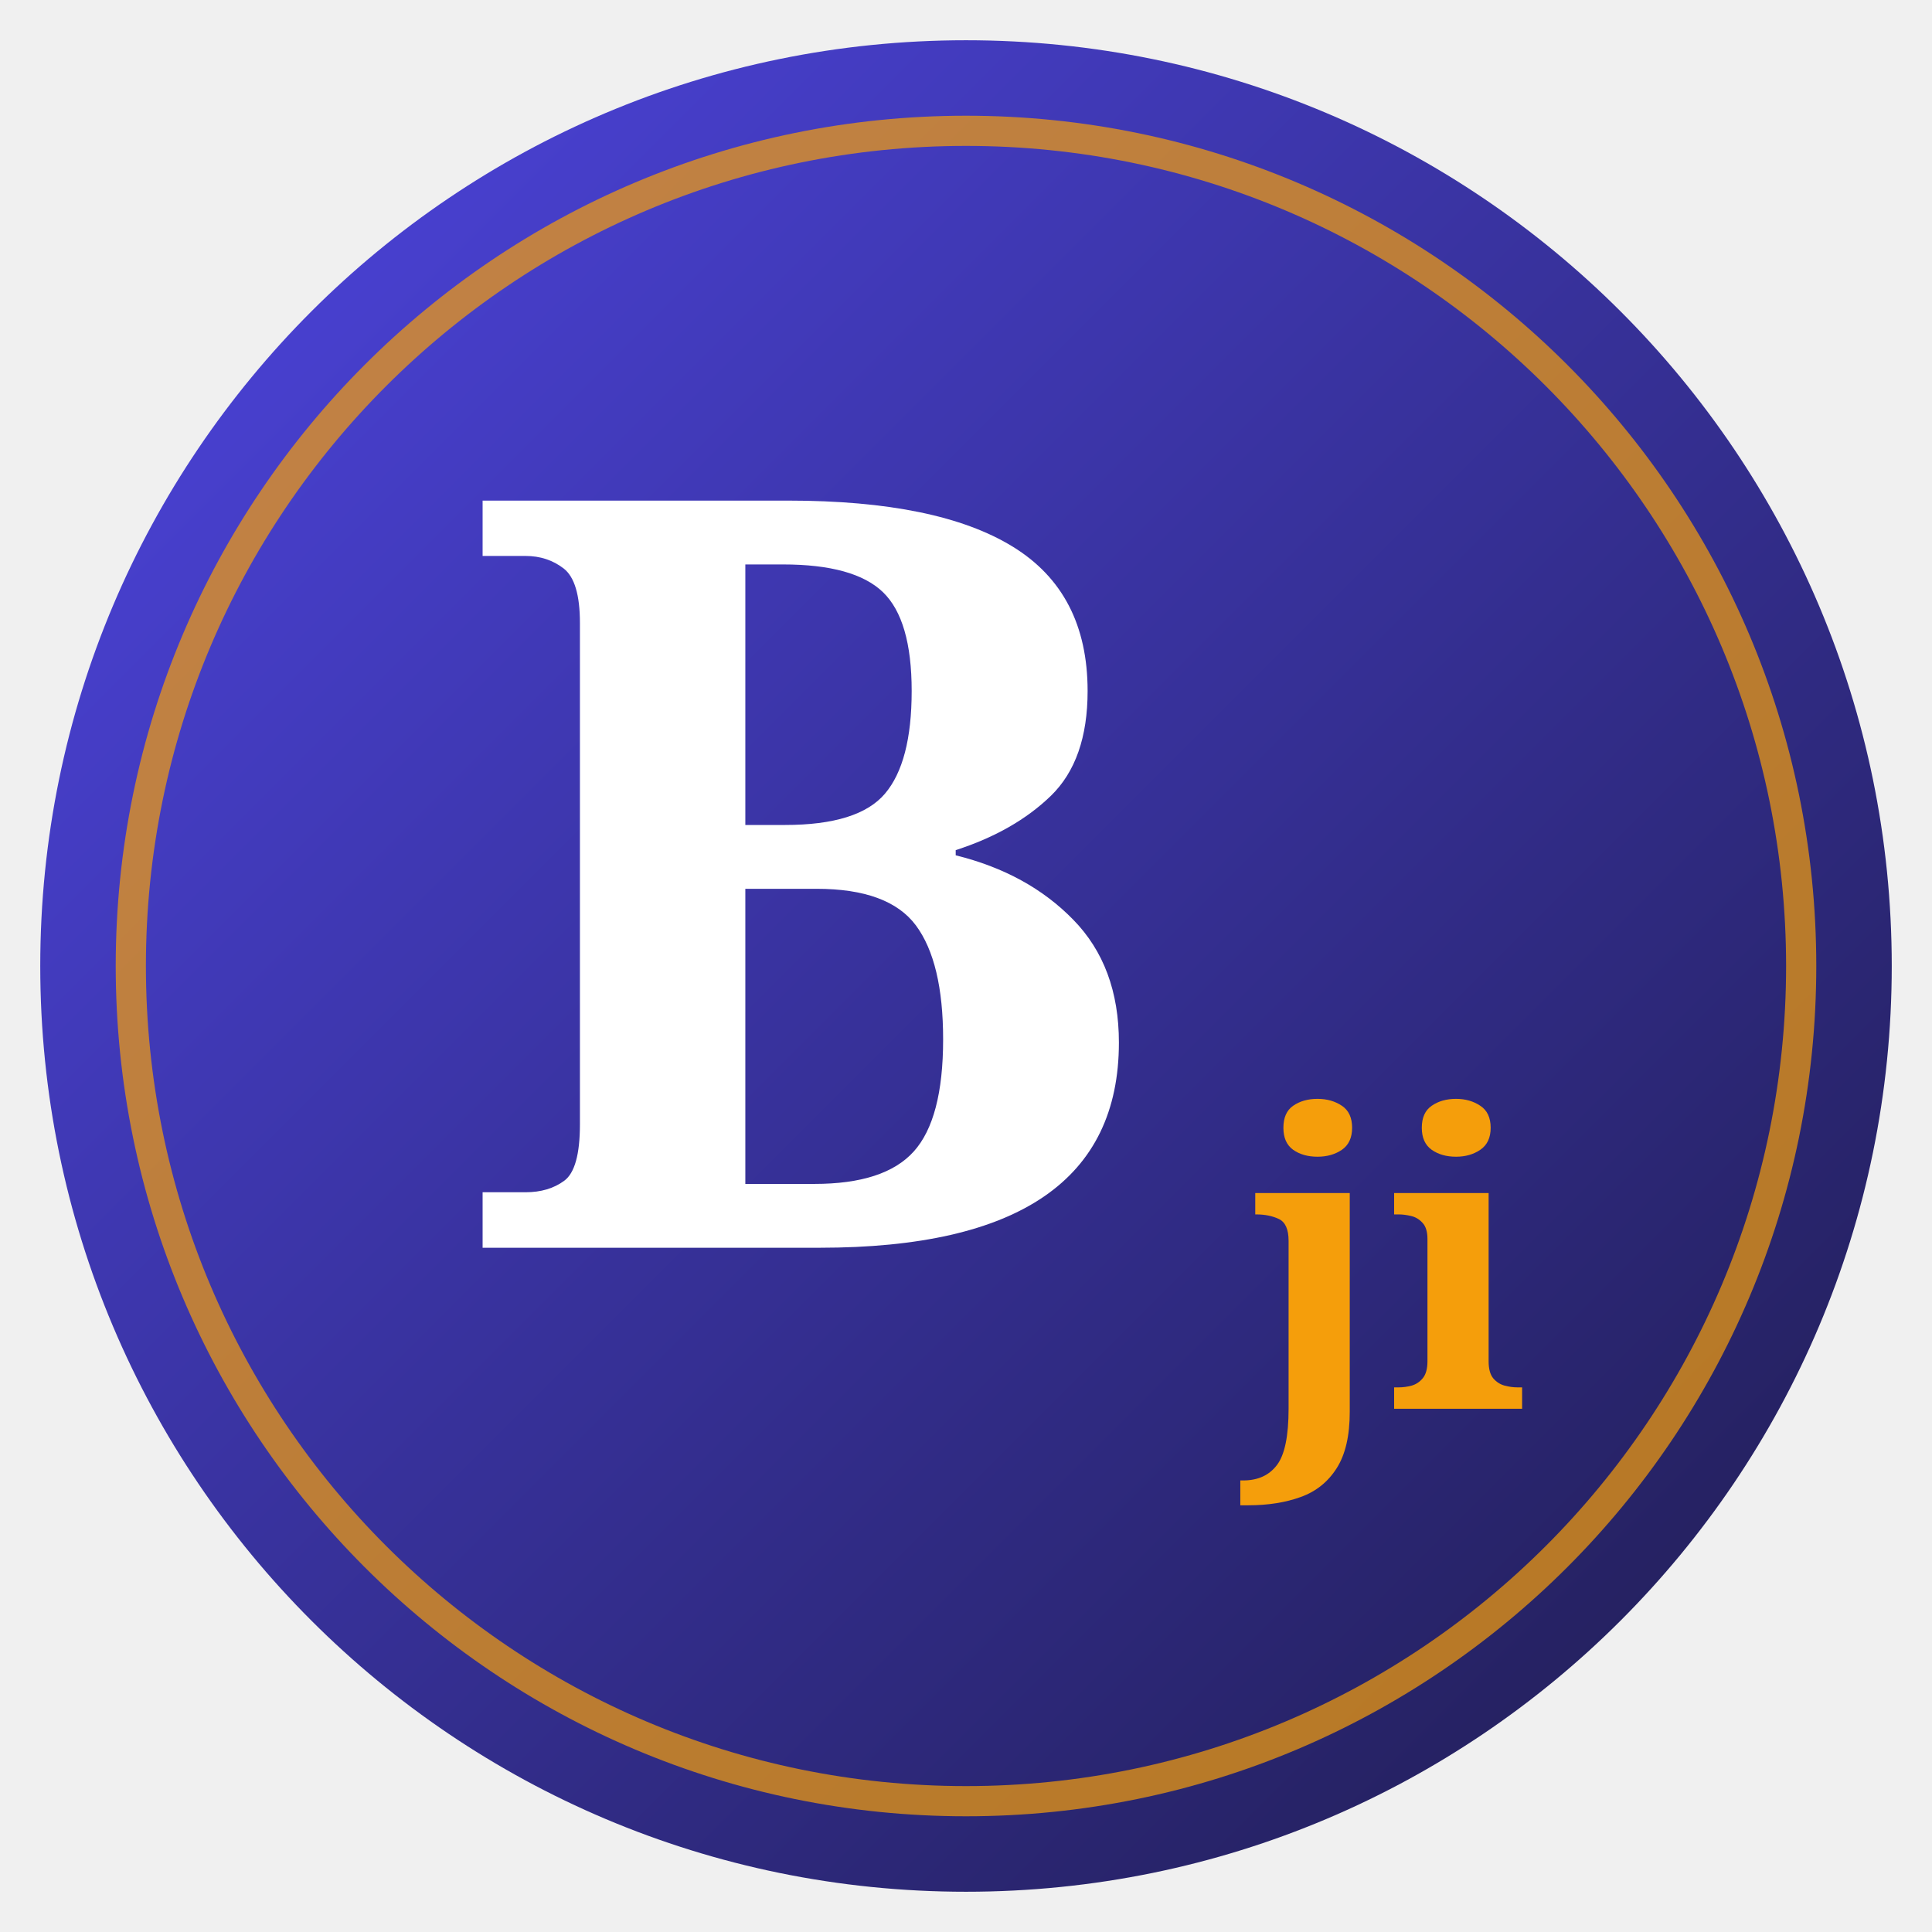
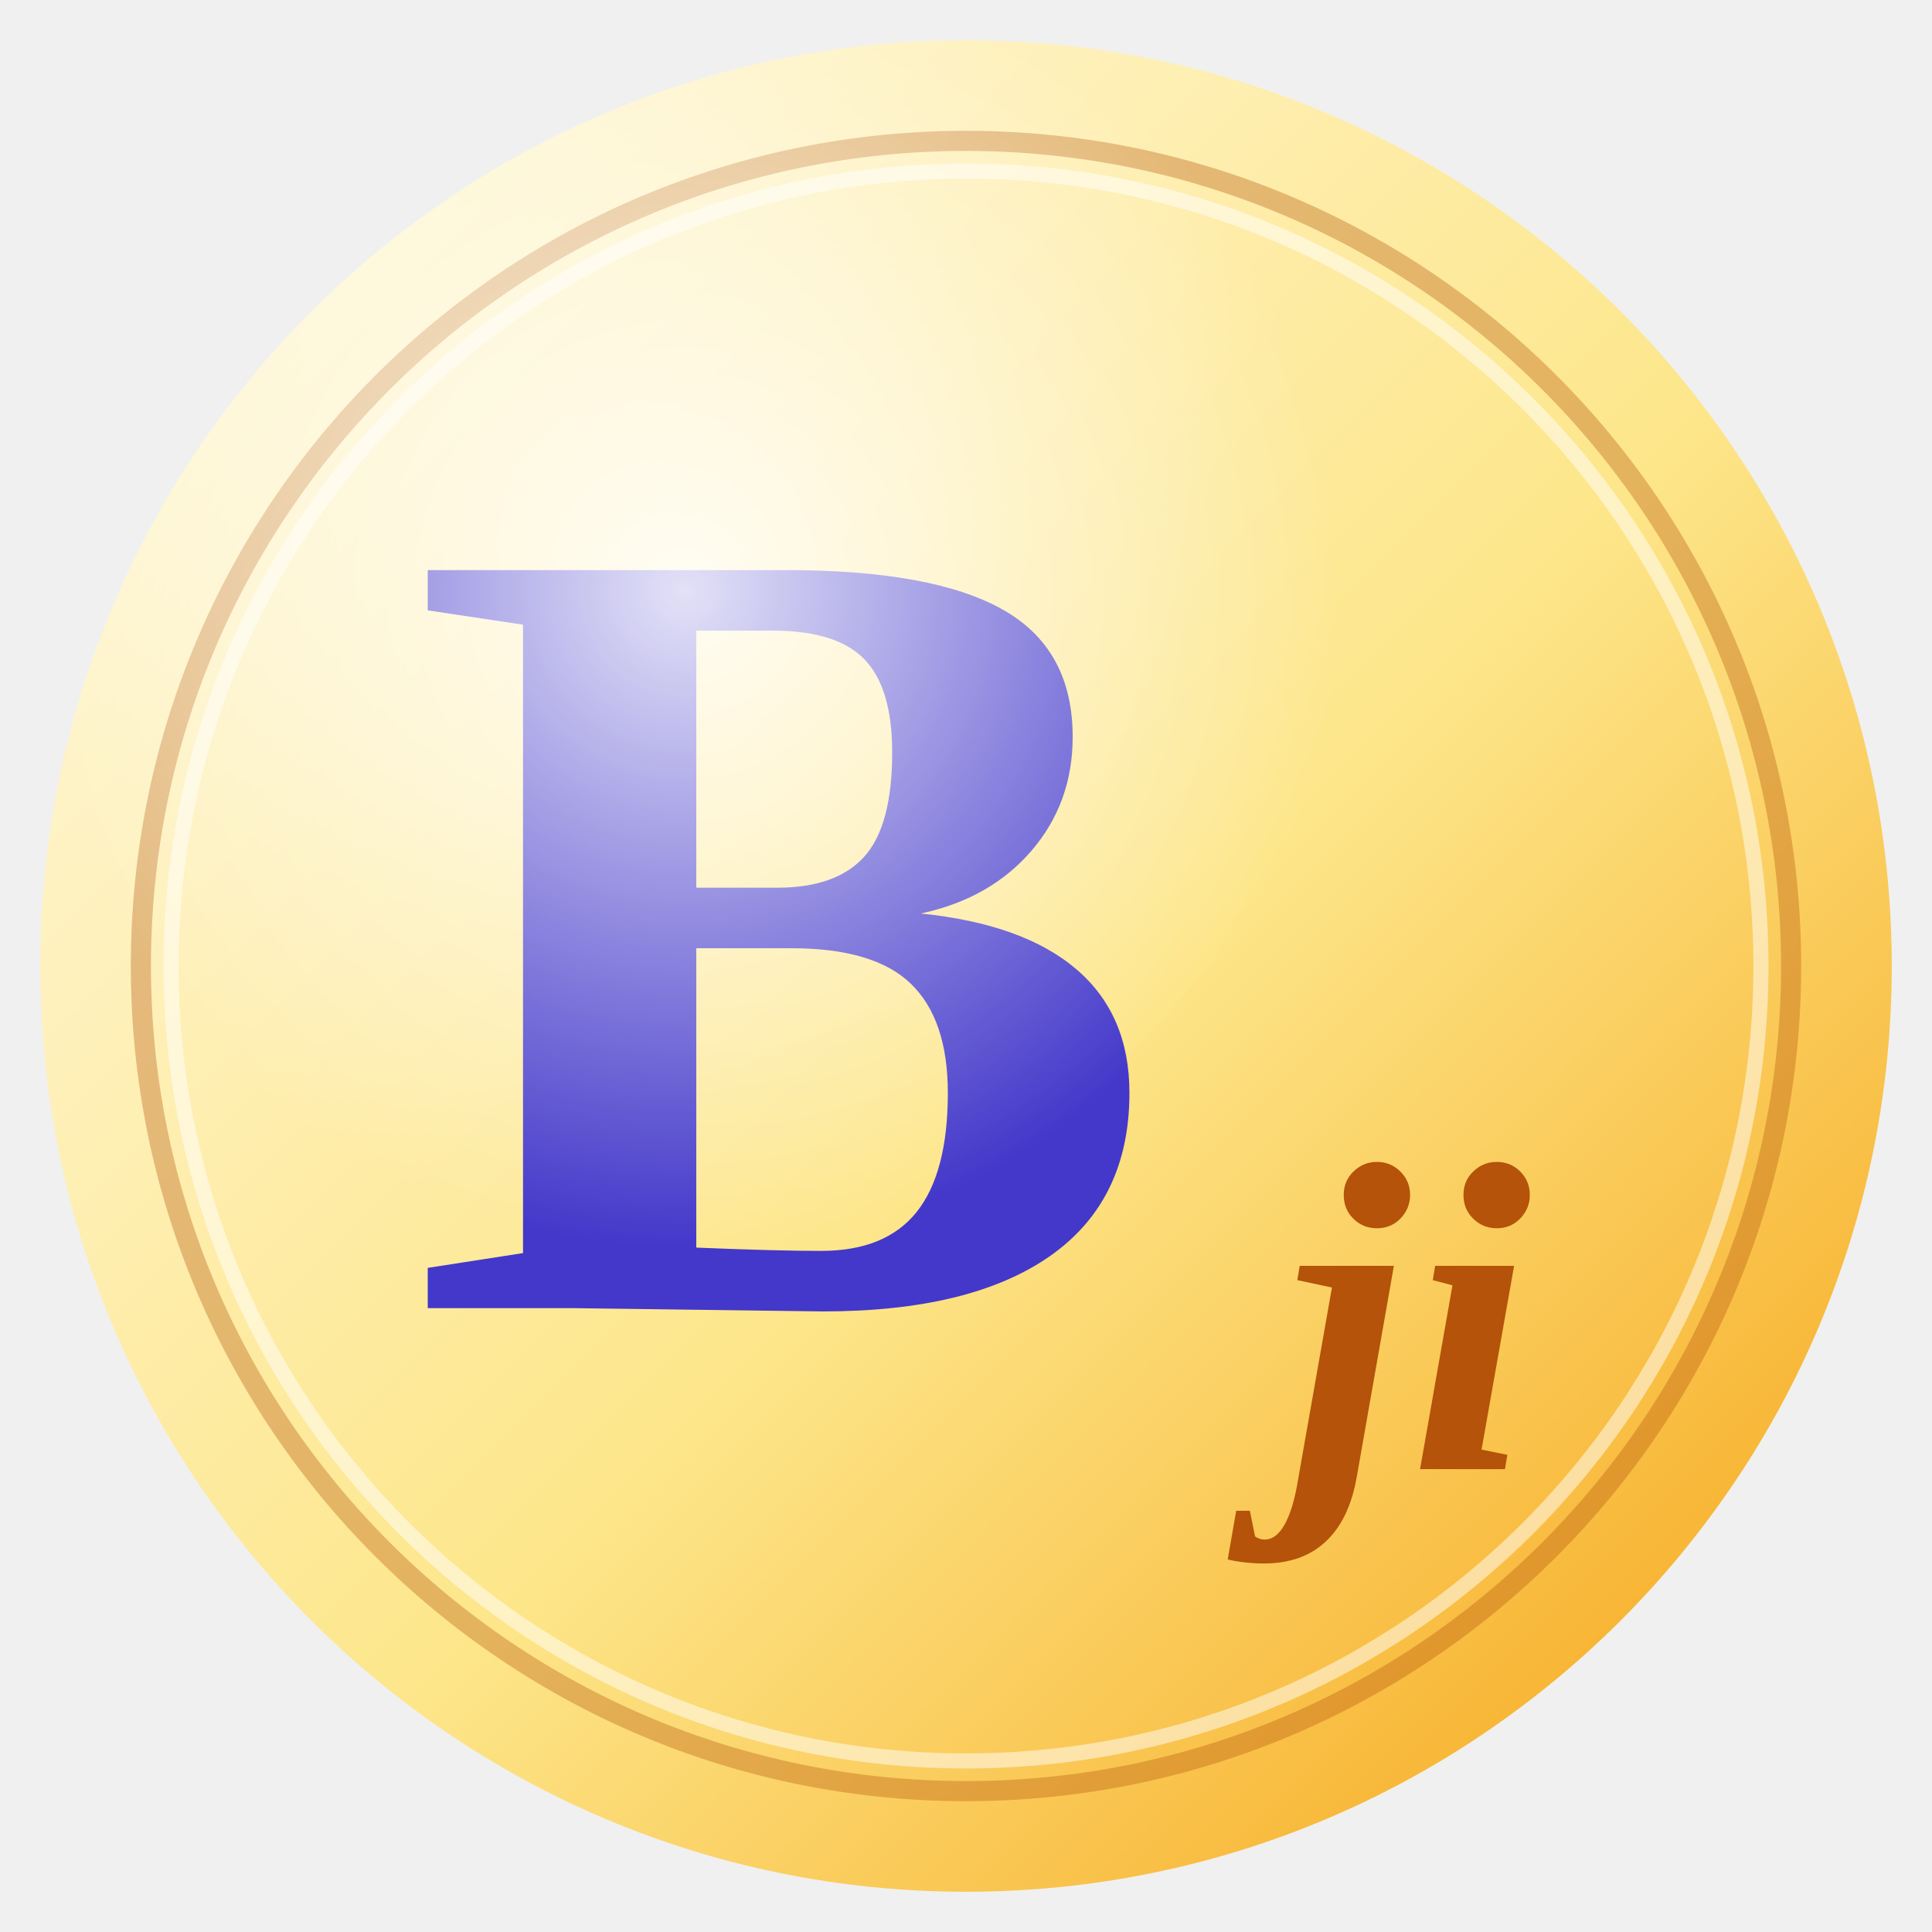
<svg xmlns="http://www.w3.org/2000/svg" width="192" height="192" viewBox="0 0 192 192">
  <defs>
-     <linearGradient id="grad" x1="0%" y1="0%" x2="100%" y2="100%">
-       <stop offset="0%" stop-color="#4f46e5" />
-       <stop offset="100%" stop-color="#1e1b4b" />
+     <linearGradient id="coin" x1="0%" y1="0%" x2="100%" y2="100%">
+       <stop offset="0%" stop-color="#fffbeb" />
+       <stop offset="55%" stop-color="#fde68a" />
+       <stop offset="100%" stop-color="#f59e0b" />
    </linearGradient>
+     <radialGradient id="highlight" cx="35%" cy="30%" r="50%">
+       <stop offset="0%" stop-color="#ffffff" stop-opacity="0.85" />
+       <stop offset="70%" stop-color="#ffffff" stop-opacity="0" />
+     </radialGradient>
  </defs>
-   <circle cx="96" cy="96" r="92" fill="url(#grad)" />
-   <circle cx="96" cy="96" r="83" fill="none" stroke="#f59e0b" stroke-width="3" opacity="0.7" />
-   <text x="80" y="124" text-anchor="middle" font-family="Georgia,serif" font-weight="bold" font-size="104" fill="white">B</text>
-   <text x="138" y="140" text-anchor="middle" font-family="Georgia,serif" font-weight="bold" font-size="40" fill="#f59e0b">ji</text>
+   <circle cx="96" cy="96" r="92" fill="url(#coin)" />
+   <circle cx="96" cy="96" r="82" fill="none" stroke="#b45309" stroke-width="2" opacity="0.35" />
+   <circle cx="96" cy="96" r="79" fill="none" stroke="#ffffff" stroke-width="1.5" opacity="0.5" />
+   <text x="78" y="130" text-anchor="middle" font-family="Georgia, 'Times New Roman', serif" font-weight="700" font-size="112" fill="#4338ca">B</text>
+   <text x="140" y="146" text-anchor="middle" font-family="Georgia, 'Times New Roman', serif" font-style="italic" font-weight="700" font-size="44" fill="#b45309">ji</text>
+   <circle cx="96" cy="96" r="92" fill="url(#highlight)" />
</svg>
